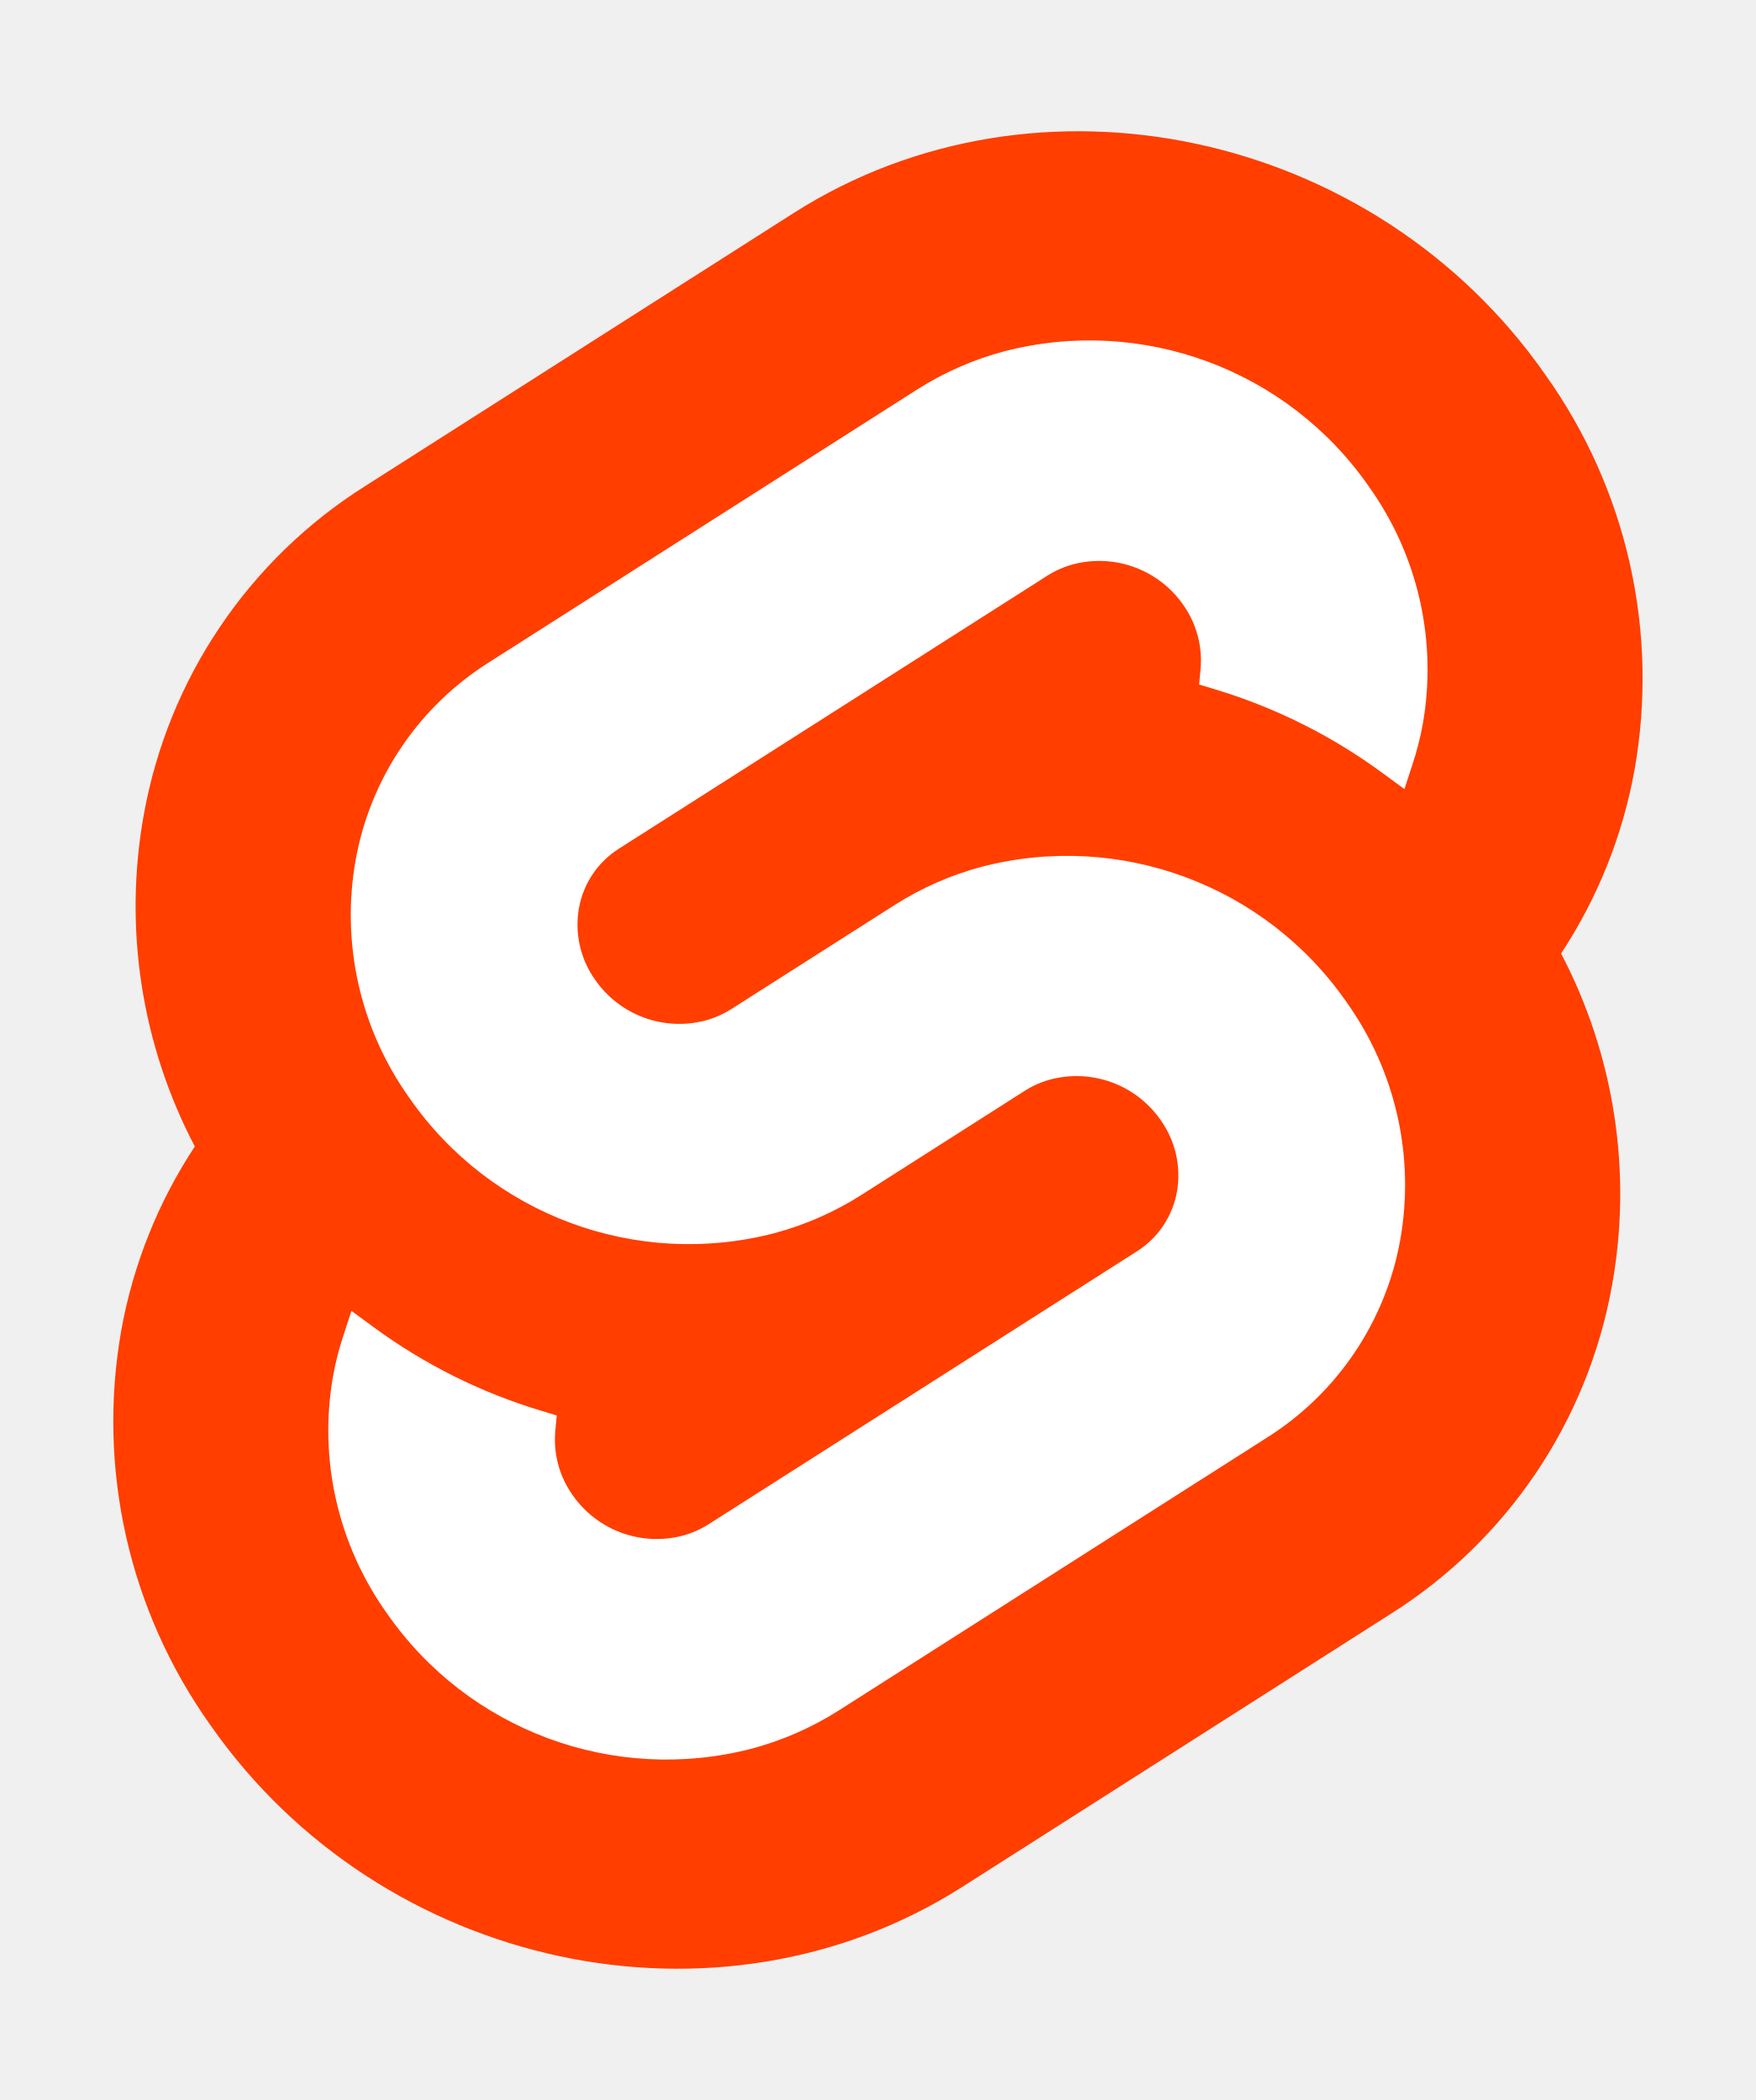
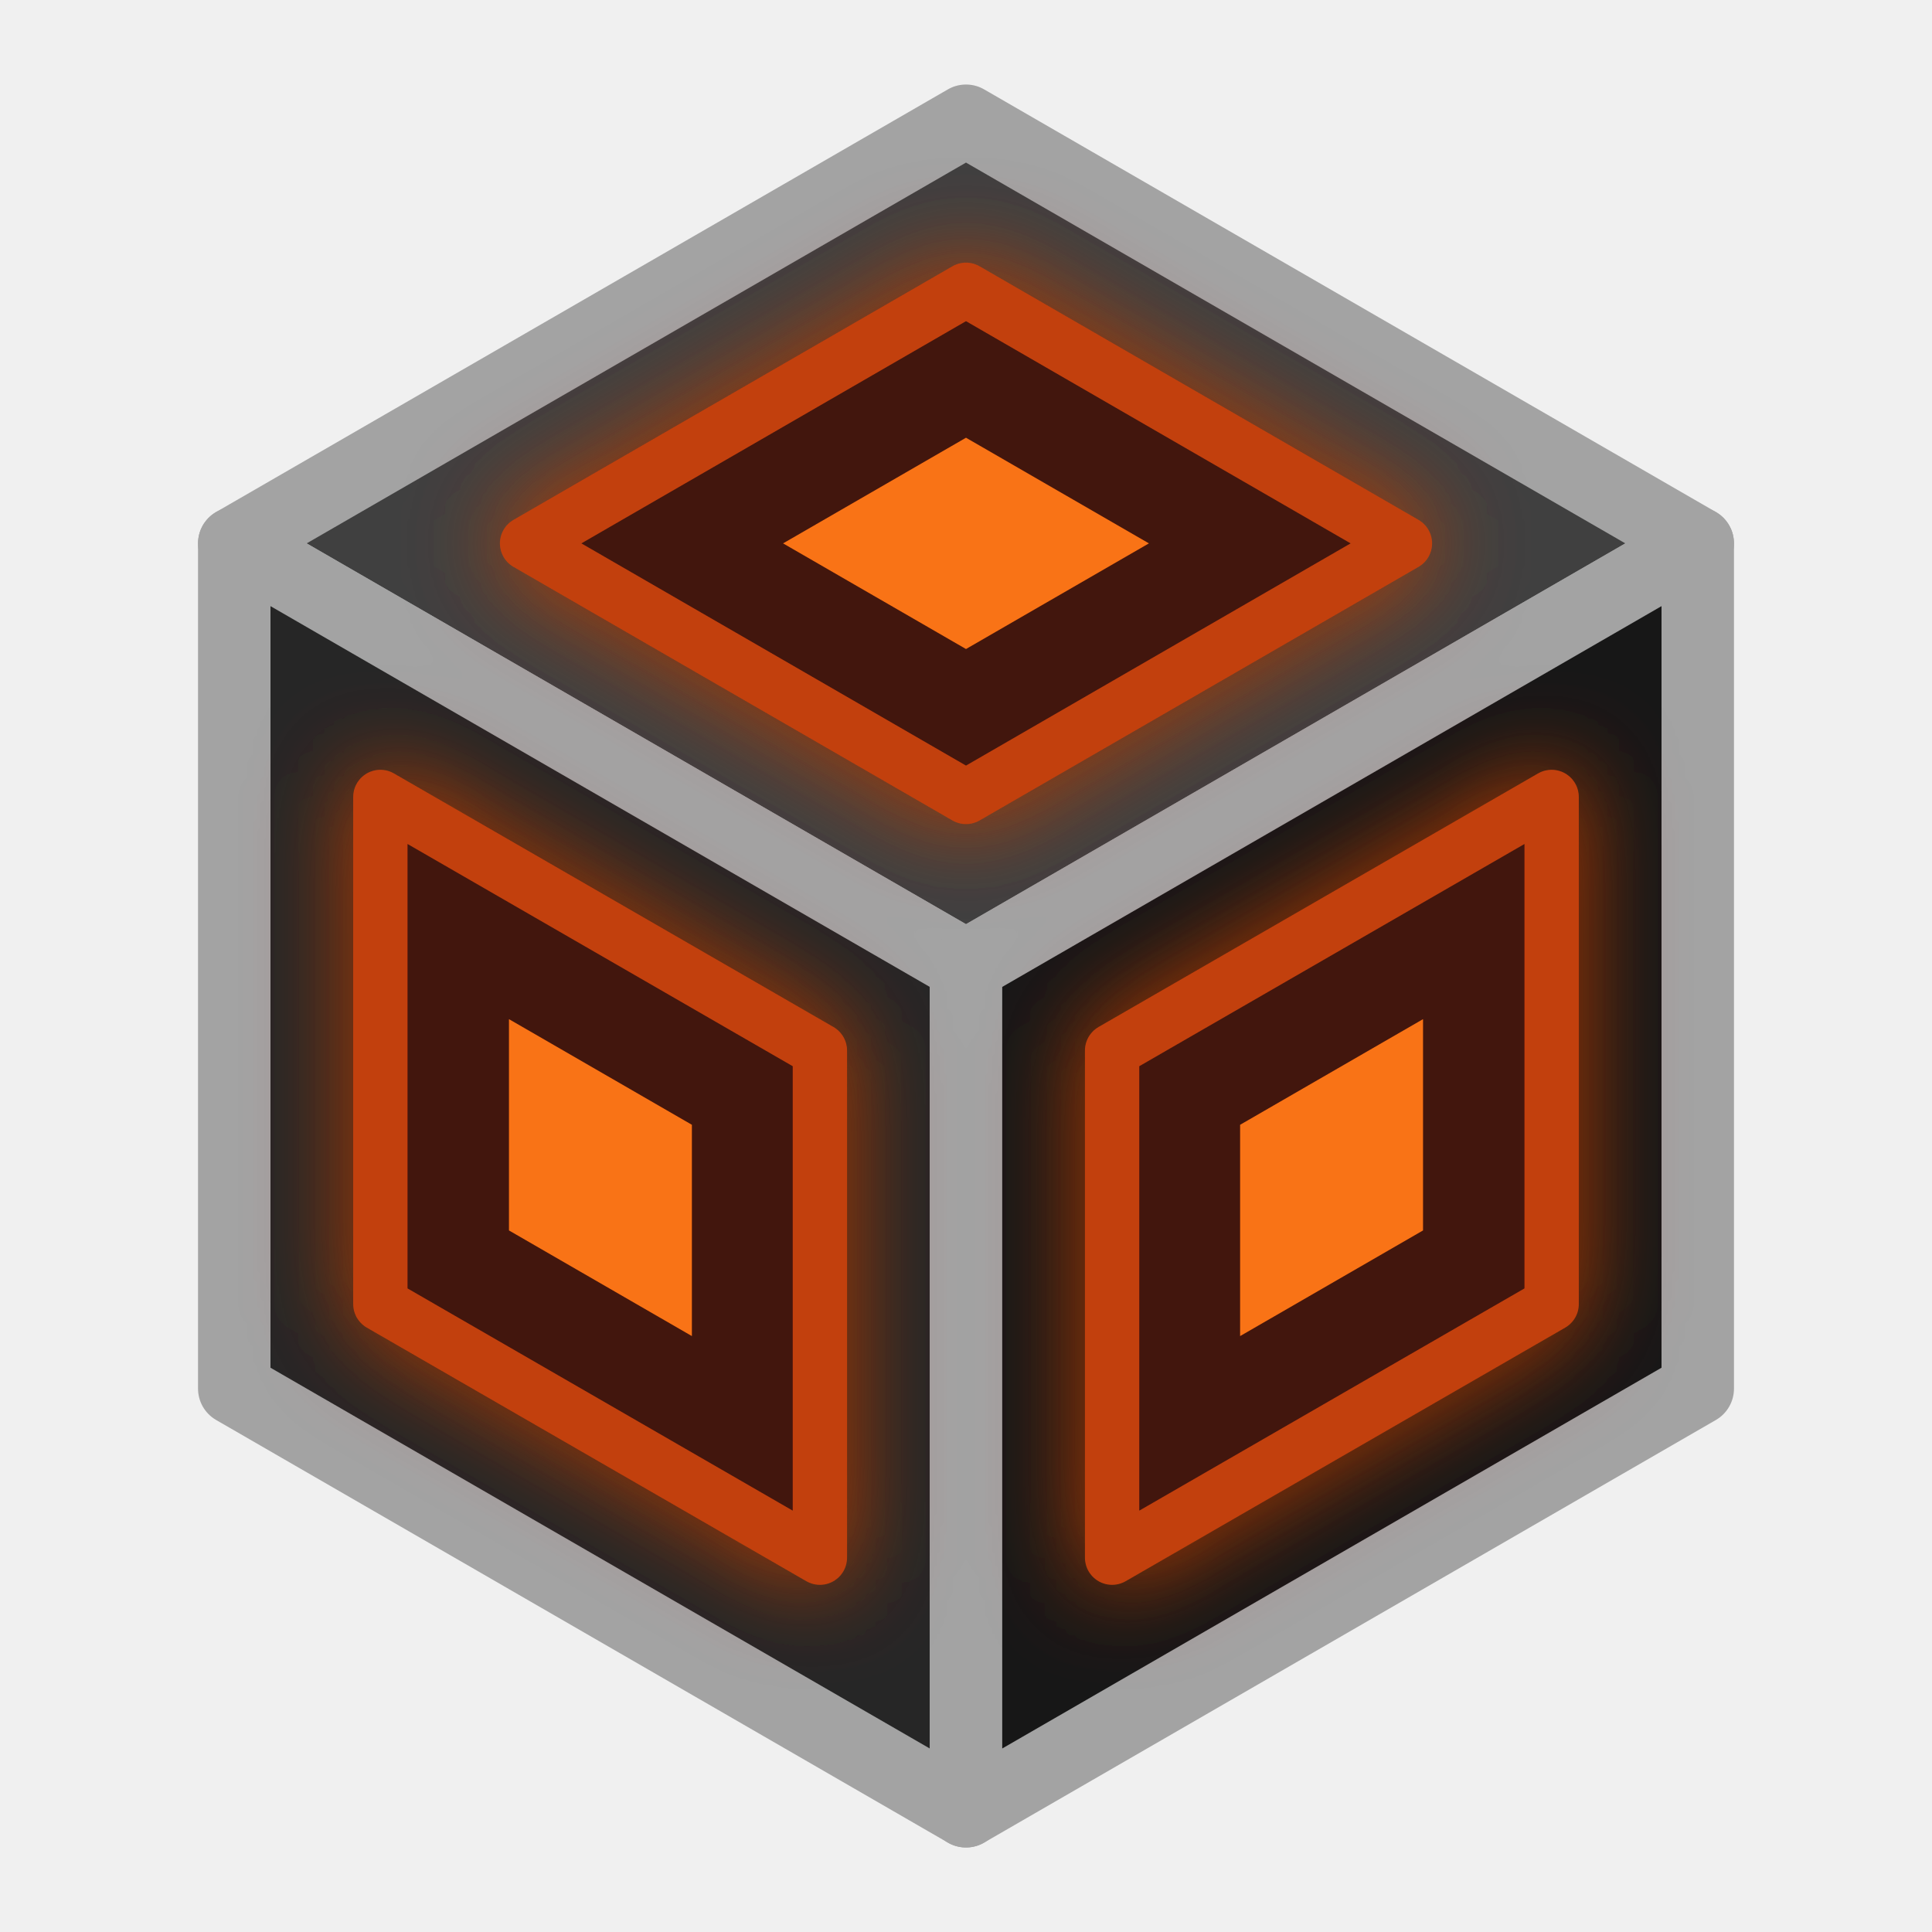
- <svg xmlns="http://www.w3.org/2000/svg" width="107" height="128" viewBox="0 0 107 128">
-   <path d="M94.157 22.819c-10.4-14.885-30.94-19.297-45.792-9.835L22.282 29.608A29.92 29.92 0 0 0 8.764 49.65a31.5 31.5 0 0 0 3.108 20.231 30 30 0 0 0-4.477 11.183 31.9 31.9 0 0 0 5.448 24.116c10.402 14.887 30.942 19.297 45.791 9.835l26.083-16.624A29.92 29.92 0 0 0 98.235 78.35a31.53 31.53 0 0 0-3.105-20.232 30 30 0 0 0 4.474-11.182 31.88 31.88 0 0 0-5.447-24.116" style="fill:#ff3e00" />
-   <path d="M45.817 106.582a20.72 20.72 0 0 1-22.237-8.243 19.17 19.17 0 0 1-3.277-14.503 18 18 0 0 1 .624-2.435l.49-1.498 1.337.981a33.6 33.6 0 0 0 10.203 5.098l.97.294-.09.968a5.85 5.85 0 0 0 1.052 3.878 6.24 6.24 0 0 0 6.695 2.485 5.8 5.8 0 0 0 1.603-.704L69.27 76.28a5.43 5.43 0 0 0 2.45-3.631 5.8 5.8 0 0 0-.987-4.371 6.24 6.24 0 0 0-6.698-2.487 5.7 5.7 0 0 0-1.6.704l-9.953 6.345a19 19 0 0 1-5.296 2.326 20.72 20.72 0 0 1-22.237-8.243 19.17 19.17 0 0 1-3.277-14.502 17.99 17.99 0 0 1 8.13-12.052l26.081-16.623a19 19 0 0 1 5.3-2.329 20.72 20.72 0 0 1 22.237 8.243 19.17 19.17 0 0 1 3.277 14.503 18 18 0 0 1-.624 2.435l-.49 1.498-1.337-.98a33.6 33.6 0 0 0-10.203-5.1l-.97-.294.09-.968a5.86 5.86 0 0 0-1.052-3.878 6.24 6.24 0 0 0-6.696-2.485 5.8 5.8 0 0 0-1.602.704L37.73 51.72a5.42 5.42 0 0 0-2.449 3.63 5.79 5.79 0 0 0 .986 4.372 6.24 6.24 0 0 0 6.698 2.486 5.8 5.8 0 0 0 1.602-.704l9.952-6.342a19 19 0 0 1 5.295-2.328 20.72 20.72 0 0 1 22.237 8.242 19.17 19.17 0 0 1 3.277 14.503 18 18 0 0 1-8.13 12.053l-26.081 16.622a19 19 0 0 1-5.3 2.328" style="fill:#fff" />
+ <svg xmlns="http://www.w3.org/2000/svg" width="32" height="32" viewBox="0 0 32 32">
+   <defs>
+     <filter id="glow" x="-50%" y="-50%" width="200%" height="200%">
+       <feGaussianBlur stdDeviation=".8" result="b" />
+       <feMerge>
+         <feMergeNode in="b" />
+         <feMergeNode in="SourceGraphic" />
+       </feMerge>
+     </filter>
+   </defs>
+   <g stroke="#a3a3a3" stroke-width="1.2" stroke-linejoin="round">
+     <path d="M16 2 28.12 9 16 16 3.88 9Z" fill="#404040" />
+     <path d="M3.88 9 16 16v14L3.88 23Z" fill="#262626" />
+     <path d="M28.12 9 16 16v14l12.12-7Z" fill="#171717" />
+   </g>
+   <g filter="url(#glow)" stroke-linejoin="round">
+     <g fill="#431407" stroke="#c2410c" stroke-width=".9">
+       <path d="M16 4.8 23.27 9 16 13.2 8.73 9Z" />
+       <path d="M6.3 13.2 13.58 17.4v8.4L6.3 21.6Z" />
+       <path d="M25.7 13.2 18.42 17.4v8.4l7.28-4.2Z" />
+     </g>
+     <g fill="#f97316">
+       <path d="M16 7.25 19.03 9 16 10.75 12.97 9Z" />
+       <path d="M8.43 16.88 11.46 18.63v3.5L8.43 20.38Z" />
+       <path d="M23.57 16.88 20.54 18.63v3.5l3.03-1.75Z" />
+     </g>
+   </g>
</svg>
